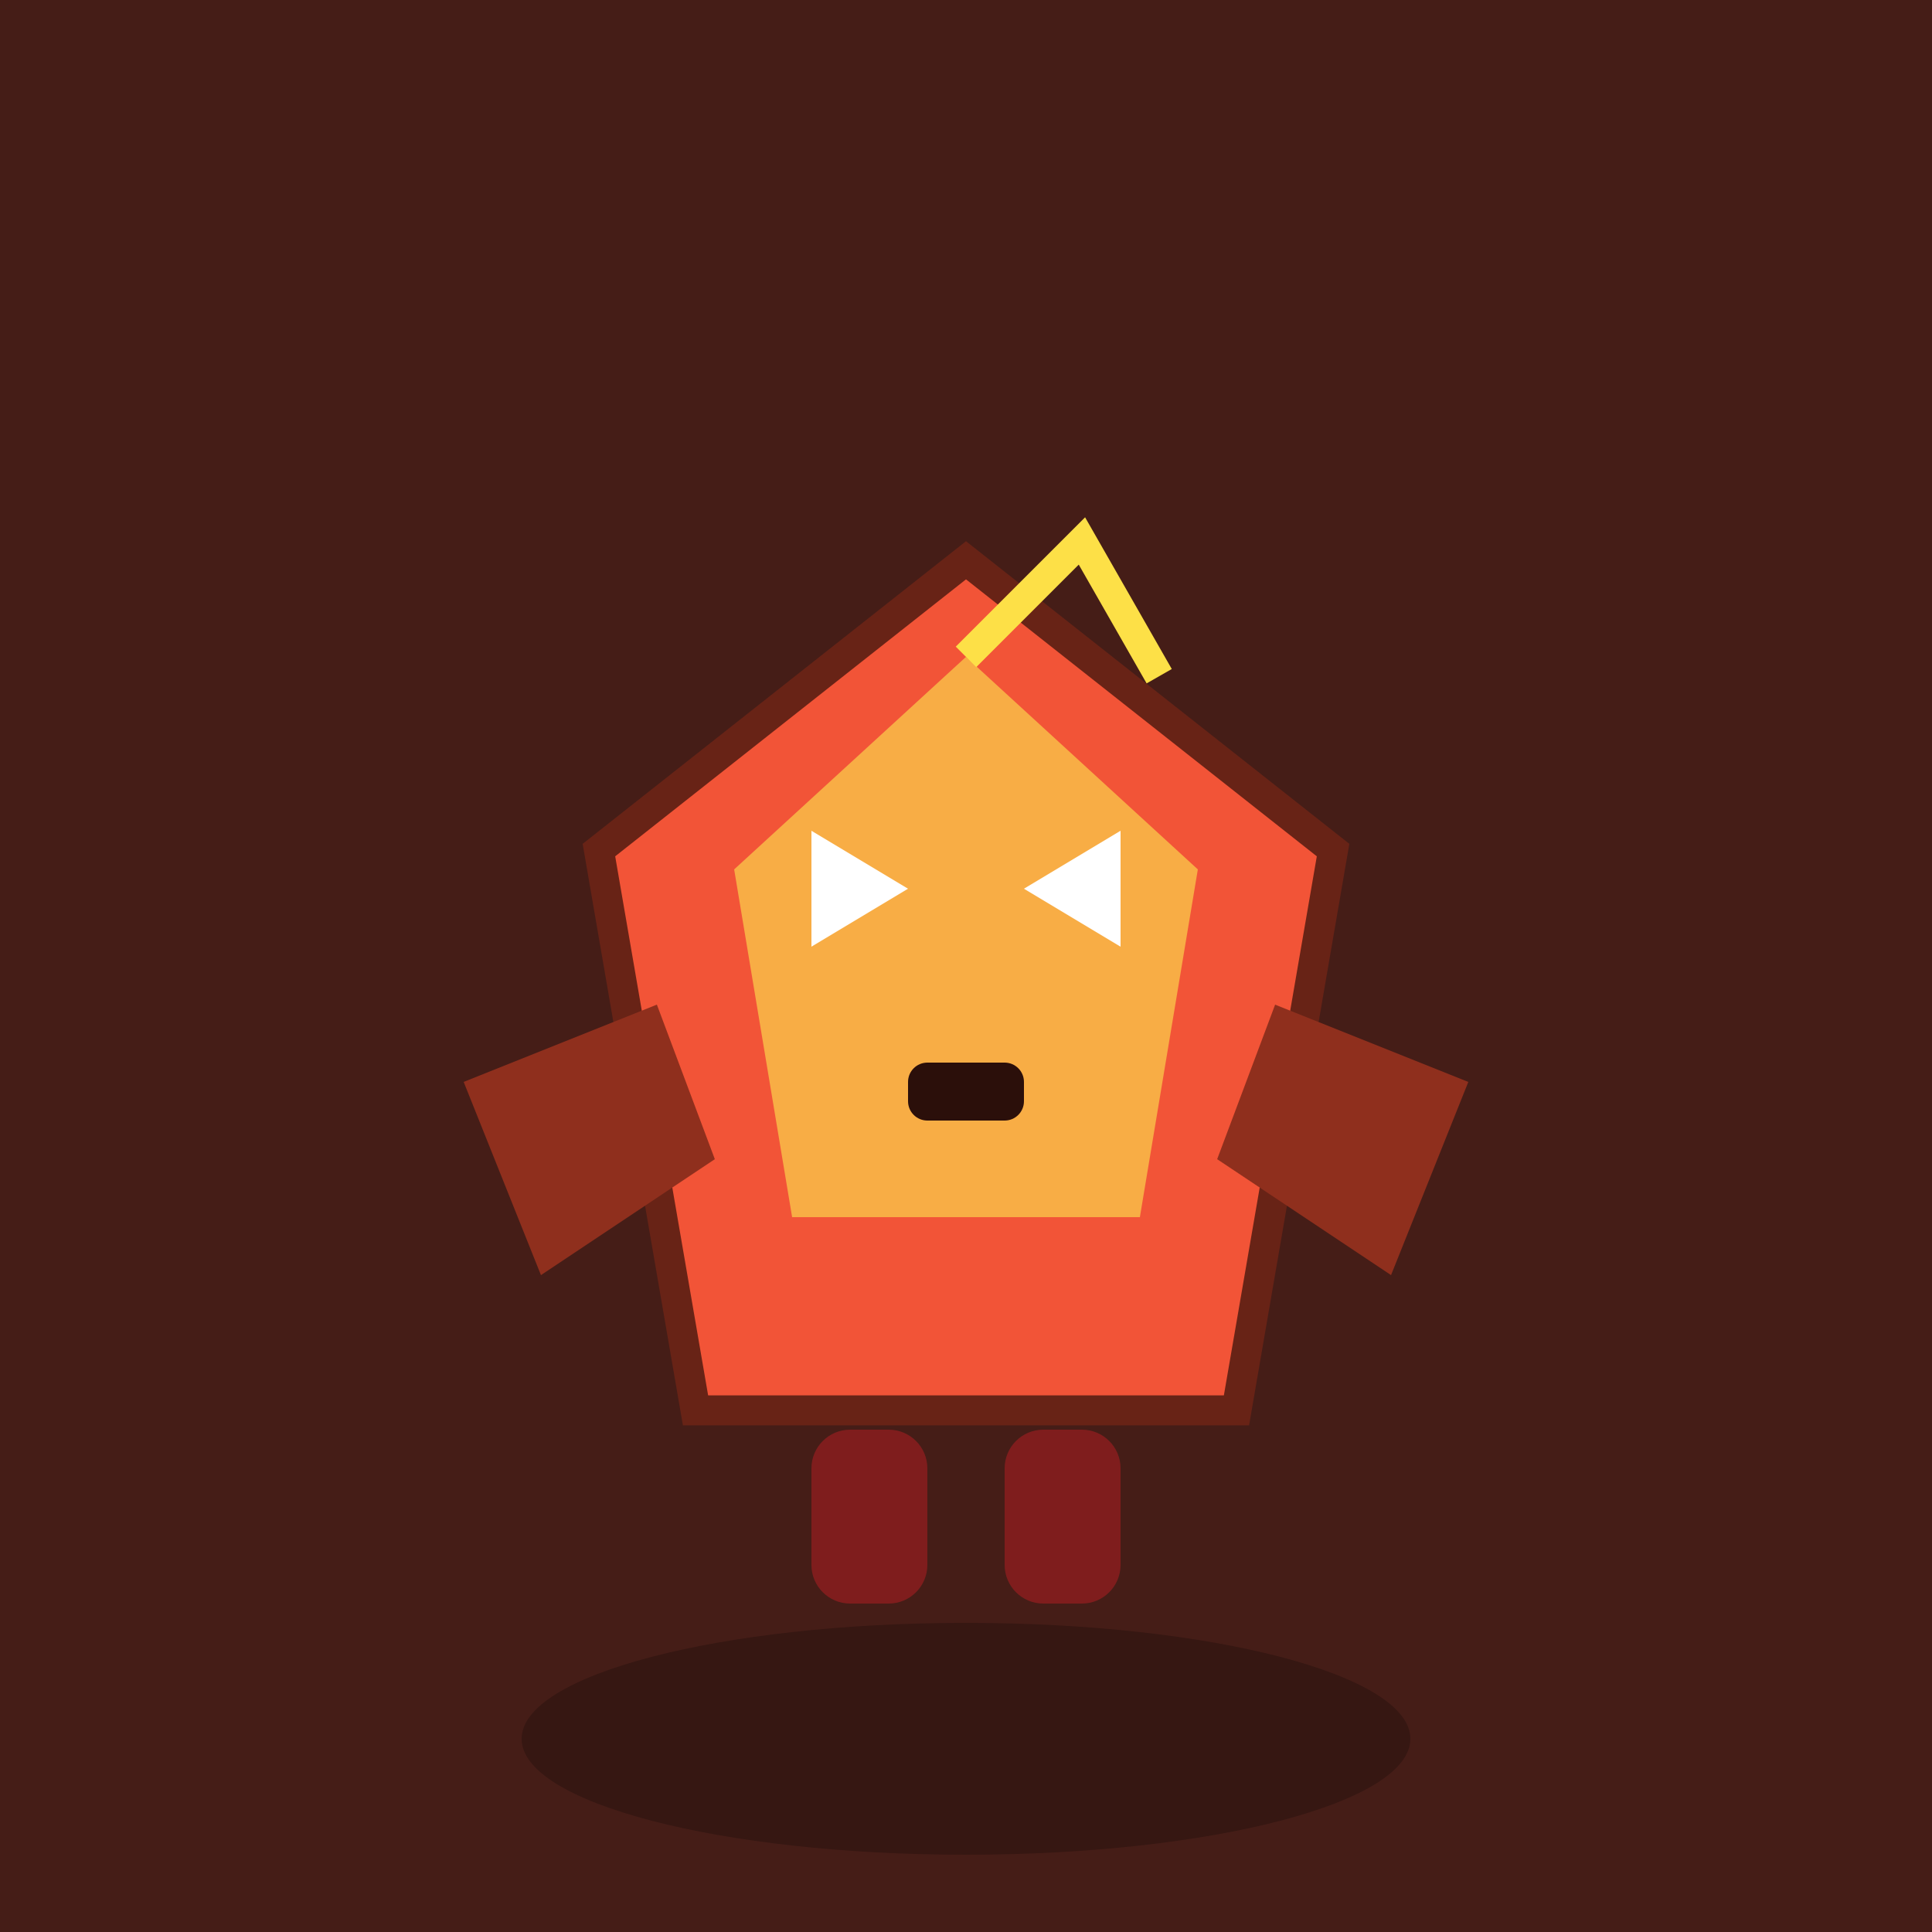
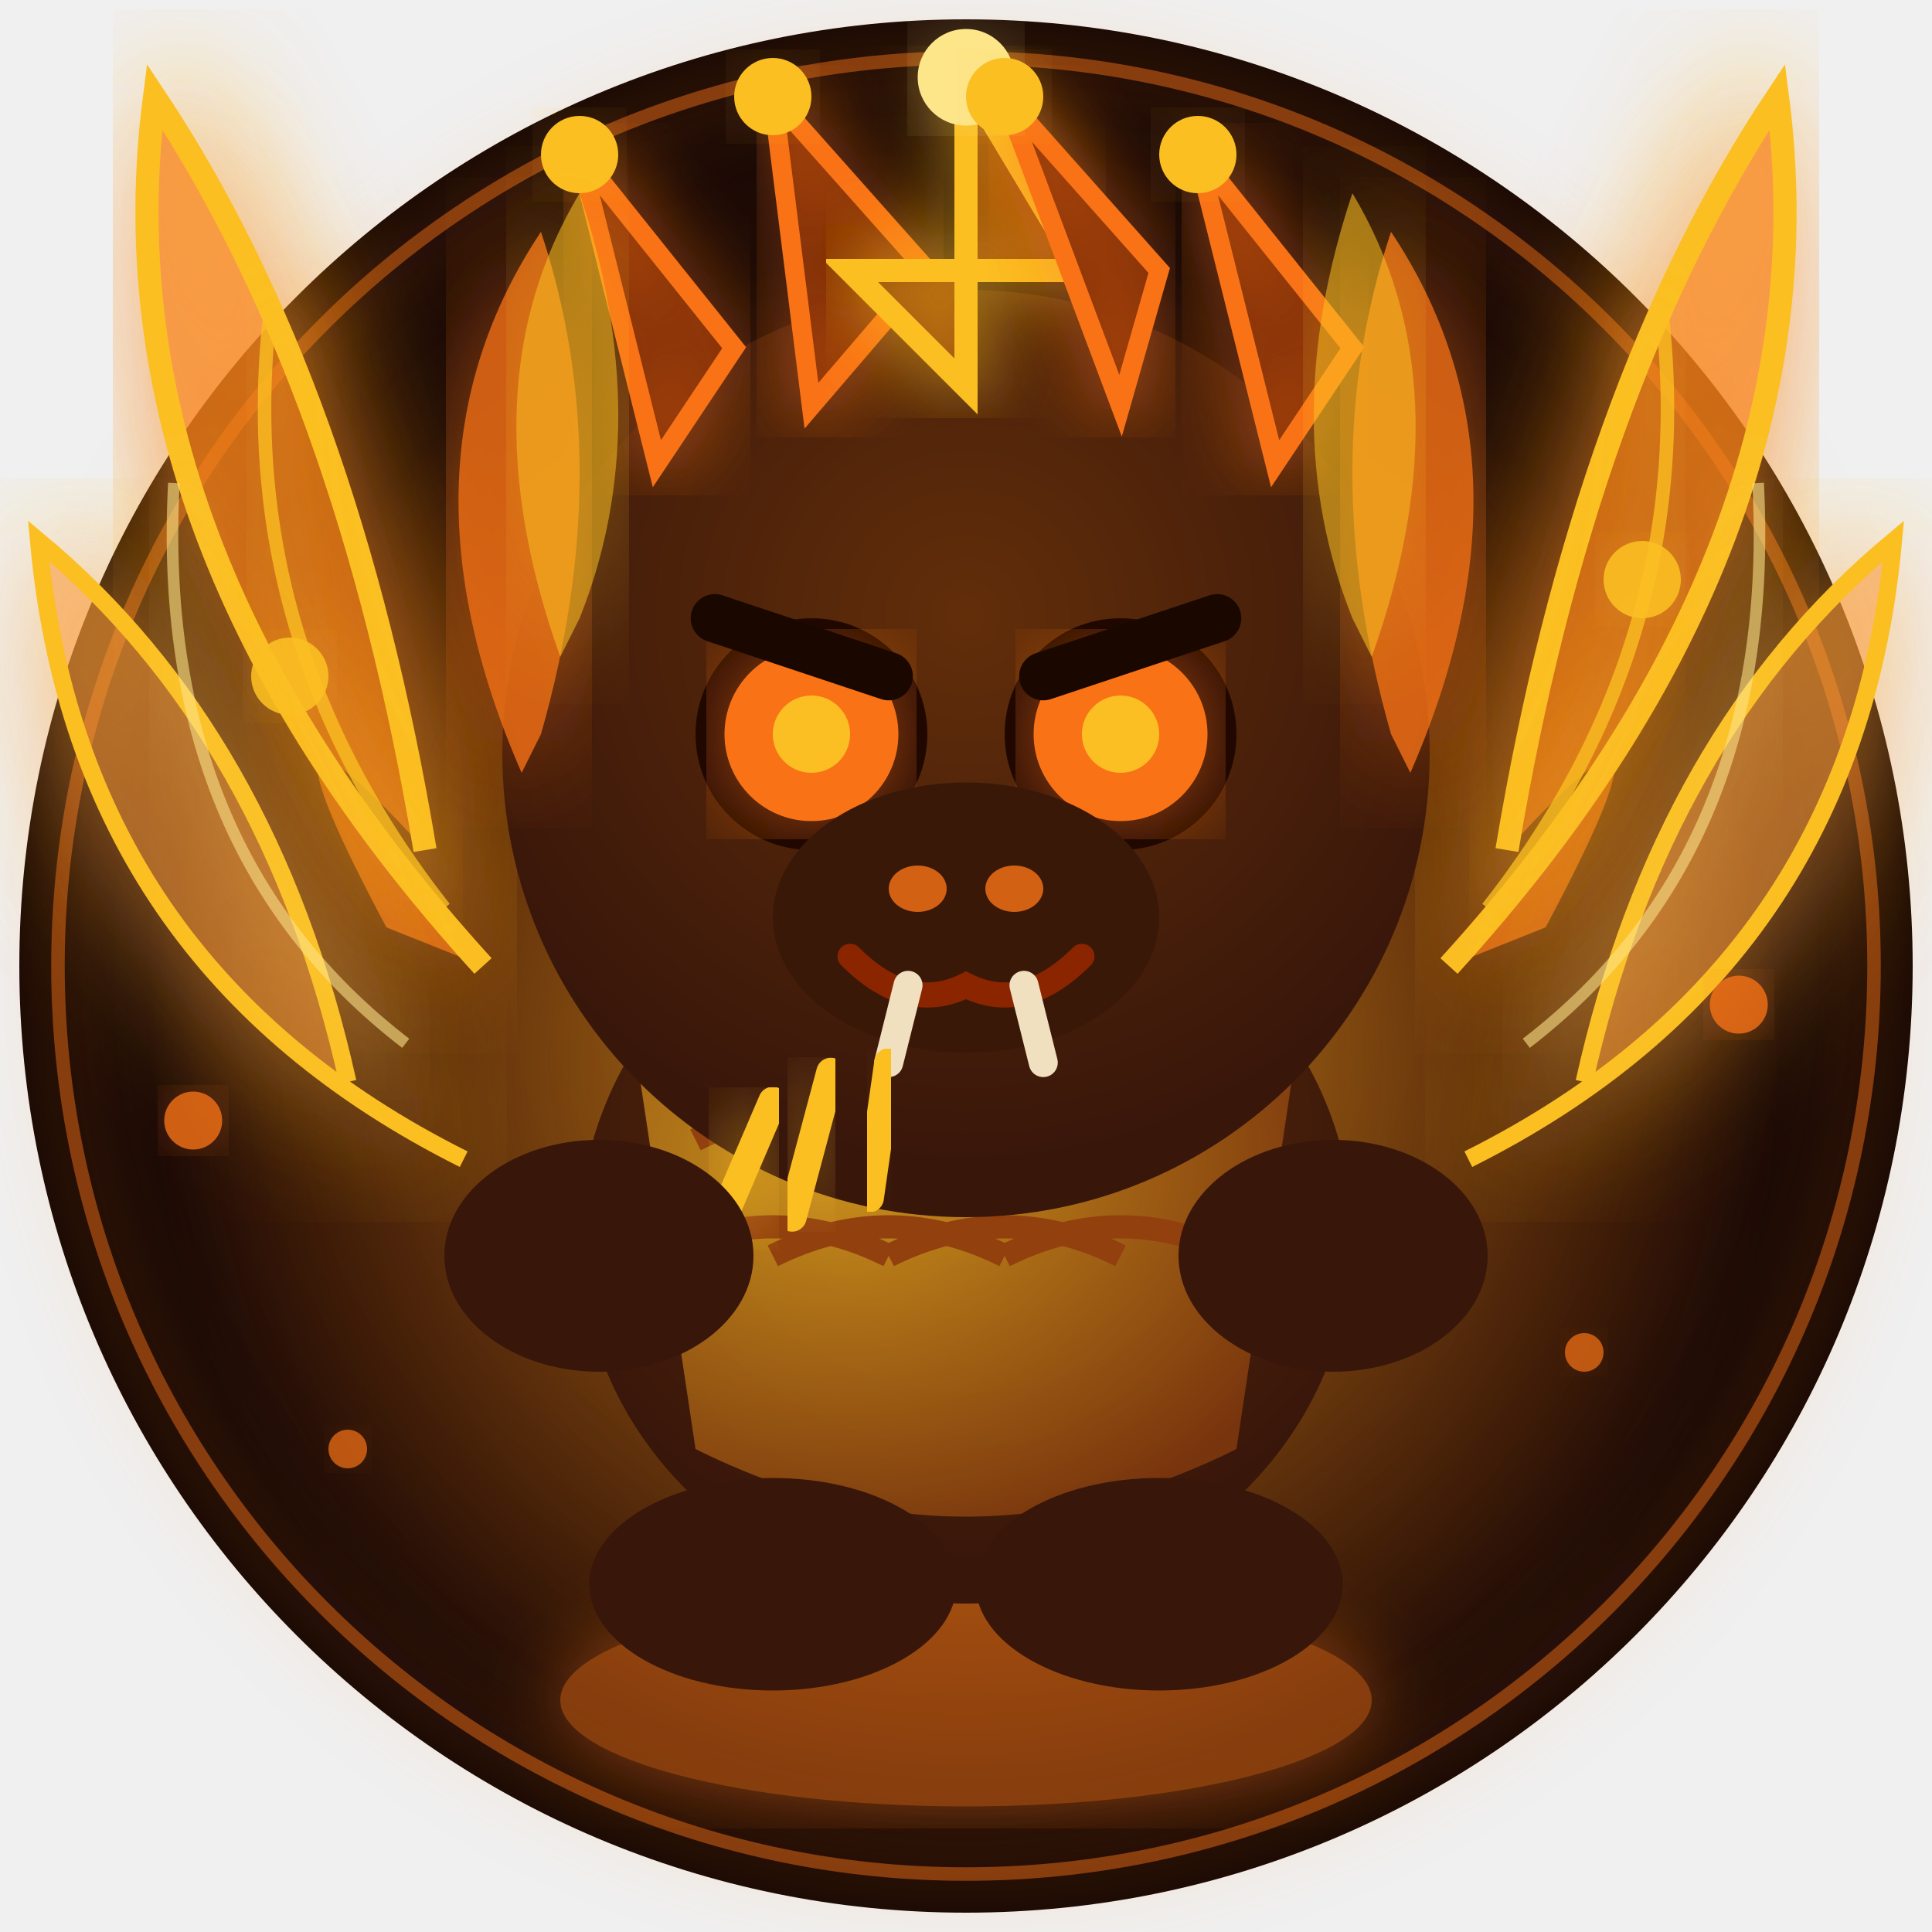
<svg xmlns="http://www.w3.org/2000/svg" viewBox="0 0 100 100">
-   <rect width="100" height="100" fill="#451d17" />
-   <ellipse cx="50" cy="90" rx="23" ry="6" fill="#000" opacity="0.22" />
-   <path d="M50 29 L69 44 L64 73 L36 73 L31 44 Z" fill="#f25437" stroke="#682316" stroke-width="1.55" />
-   <path d="M50 34 L62 45 L59 63 L41 63 L38 45 Z" fill="#f8b447" opacity="0.92" />
-   <path d="M34 52 L24 56 L28 66 L37 60 Z" fill="#8f2f1d" />
-   <path d="M66 52 L76 56 L72 66 L63 60 Z" fill="#8f2f1d" />
-   <rect x="42" y="74" width="6" height="9" rx="2" fill="#7f1d1d" />
-   <rect x="52" y="74" width="6" height="9" rx="2" fill="#7f1d1d" />
-   <path d="M50 34 L56 28 L60 35" fill="none" stroke="#fde047" stroke-width="1.5" />
-   <path d="M42 49 L47 46 L42 43 Z" fill="#fff" />
-   <path d="M58 49 L53 46 L58 43 Z" fill="#fff" />
-   <rect x="47" y="55" width="6" height="3" rx="1" fill="#2b0f0a" />
+   <defs>
+     <radialGradient id="bg" cx="50%" cy="50%" r="55%">
+       <stop offset="0%" stop-color="#4a1e08" />
+       <stop offset="100%" stop-color="#0e0404" />
+     </radialGradient>
+     <radialGradient id="body" cx="50%" cy="35%" r="60%">
+       <stop offset="0%" stop-color="#622e0a" />
+       <stop offset="100%" stop-color="#38160a" />
+     </radialGradient>
+     <radialGradient id="armor-chest" cx="30%" cy="30%" r="80%">
+       <stop offset="0%" stop-color="#fbbf24" />
+       <stop offset="100%" stop-color="#92400e" />
+     </radialGradient>
+     <radialGradient id="fire-burst" cx="50%" cy="50%" r="50%">
+       <stop offset="0%" stop-color="#fbbf24" stop-opacity="0.7" />
+       <stop offset="100%" stop-color="#f97316" stop-opacity="0" />
+     </radialGradient>
+     <filter id="fire-glow">
+       <feGaussianBlur stdDeviation="3.5" result="blur" />
+       <feMerge>
+         <feMergeNode in="blur" />
+         <feMergeNode in="SourceGraphic" />
+       </feMerge>
+     </filter>
+     <filter id="softglow">
+       <feGaussianBlur stdDeviation="2" result="blur" />
+       <feMerge>
+         <feMergeNode in="blur" />
+         <feMergeNode in="SourceGraphic" />
+       </feMerge>
+     </filter>
+   </defs>
+   <circle cx="50" cy="50" r="49" fill="url(#bg)" />
+   <circle cx="50" cy="55" r="42" fill="url(#fire-burst)" />
+   <circle cx="50" cy="50" r="47" fill="none" stroke="#f97316" stroke-width="0.7" opacity="0.5" filter="url(#softglow)" />
+   <ellipse cx="50" cy="88" rx="21" ry="5.5" fill="#f97316" opacity="0.45" filter="url(#softglow)" />
+   <path d="M25 50 Q5 28 8 5 Q18 20 22 44 Q12 33 20 48 Z" fill="#f97316" opacity="0.75" filter="url(#fire-glow)" />
+   <path d="M25 50 Q5 28 8 5 Q18 20 22 44" stroke="#fbbf24" stroke-width="1.2" fill="none" filter="url(#fire-glow)" />
+   <path d="M24 60 Q4 50 2 28 Q14 38 18 56 Z" fill="#fb923c" opacity="0.6" filter="url(#fire-glow)" />
+   <path d="M24 60 Q4 50 2 28 Q14 38 18 56" stroke="#fbbf24" stroke-width="0.9" fill="none" filter="url(#fire-glow)" />
+   <path d="M23 47 Q12 33 14 16" stroke="#fbbf24" stroke-width="0.7" fill="none" opacity="0.8" filter="url(#softglow)" />
+   <path d="M21 54 Q8 44 9 25" stroke="#fde68a" stroke-width="0.6" fill="none" opacity="0.6" filter="url(#softglow)" />
+   <path d="M75 50 Q95 28 92 5 Q82 20 78 44 Q88 33 80 48 Z" fill="#f97316" opacity="0.75" filter="url(#fire-glow)" />
+   <path d="M75 50 Q95 28 92 5 Q82 20 78 44" stroke="#fbbf24" stroke-width="1.2" fill="none" filter="url(#fire-glow)" />
+   <path d="M76 60 Q96 50 98 28 Q86 38 82 56 Z" fill="#fb923c" opacity="0.6" filter="url(#fire-glow)" />
+   <path d="M76 60 Q96 50 98 28 Q86 38 82 56" stroke="#fbbf24" stroke-width="0.9" fill="none" filter="url(#fire-glow)" />
+   <path d="M77 47 Q88 33 86 16" stroke="#fbbf24" stroke-width="0.7" fill="none" opacity="0.8" filter="url(#softglow)" />
+   <path d="M79 54 Q92 44 91 25" stroke="#fde68a" stroke-width="0.6" fill="none" opacity="0.6" filter="url(#softglow)" />
+   <ellipse cx="50" cy="64" rx="20" ry="19" fill="url(#body)" />
+   <path d="M33 55 Q50 49 67 55 L64 75 Q50 82 36 75 Z" fill="url(#armor-chest)" opacity="0.7" />
+   <path d="M36 59 Q42 56 48 59" stroke="#92400e" stroke-width="1.2" fill="none" />
+   <path d="M42 59 Q48 56 54 59" stroke="#92400e" stroke-width="1.2" fill="none" />
+   <path d="M48 59 Q54 56 60 59" stroke="#92400e" stroke-width="1.2" fill="none" />
+   <path d="M34 65 Q40 62 46 65" stroke="#92400e" stroke-width="1.2" fill="none" />
+   <path d="M40 65 Q46 62 52 65" stroke="#92400e" stroke-width="1.2" fill="none" />
+   <path d="M46 65 Q52 62 58 65" stroke="#92400e" stroke-width="1.2" fill="none" />
+   <path d="M52 65 Q58 62 64 65" stroke="#92400e" stroke-width="1.2" fill="none" />
+   <circle cx="50" cy="39" r="24" fill="url(#body)" />
+   <path d="M34 24 L30 8 L38 18 Z" fill="#6b2200" />
+   <path d="M34 24 L30 8 L38 18 Z" fill="none" stroke="#f97316" stroke-width="1" filter="url(#softglow)" />
+   <path d="M42 21 L40 5 L48 14 Z" fill="#6b2200" />
+   <path d="M42 21 L40 5 L48 14 Z" fill="none" stroke="#f97316" stroke-width="1" filter="url(#softglow)" />
+   <path d="M50 20 L50 4 L56 14 L44 14 Z" fill="#7a2800" />
+   <path d="M50 20 L50 4 L56 14 L44 14 Z" fill="none" stroke="#fbbf24" stroke-width="1.2" filter="url(#softglow)" />
+   <path d="M58 21 L52 5 L60 14 Z" fill="#6b2200" />
+   <path d="M58 21 L52 5 L60 14 Z" fill="none" stroke="#f97316" stroke-width="1" filter="url(#softglow)" />
+   <path d="M66 24 L62 8 L70 18 Z" fill="#6b2200" />
+   <path d="M66 24 L62 8 L70 18 Z" fill="none" stroke="#f97316" stroke-width="1" filter="url(#softglow)" />
+   <circle cx="30" cy="8" r="2" fill="#fbbf24" filter="url(#fire-glow)" />
+   <circle cx="40" cy="5" r="2" fill="#fbbf24" filter="url(#fire-glow)" />
+   <circle cx="50" cy="4" r="2.5" fill="#fde68a" filter="url(#fire-glow)" />
+   <circle cx="52" cy="5" r="2" fill="#fbbf24" filter="url(#fire-glow)" />
+   <circle cx="62" cy="8" r="2" fill="#fbbf24" filter="url(#fire-glow)" />
+   <path d="M27 40 Q20 24 28 12 Q32 24 28 38" fill="#f97316" opacity="0.8" filter="url(#fire-glow)" />
+   <path d="M29 34 Q24 20 30 10 Q34 22 30 32" fill="#fbbf24" opacity="0.6" filter="url(#fire-glow)" />
+   <path d="M73 40 Q80 24 72 12 Q68 24 72 38" fill="#f97316" opacity="0.8" filter="url(#fire-glow)" />
+   <path d="M71 34 Q76 20 70 10 Q66 22 70 32" fill="#fbbf24" opacity="0.6" filter="url(#fire-glow)" />
+   <circle cx="42" cy="38" r="6" fill="#200800" />
+   <circle cx="58" cy="38" r="6" fill="#200800" />
+   <circle cx="42" cy="38" r="4.5" fill="#f97316" filter="url(#fire-glow)" />
+   <circle cx="58" cy="38" r="4.5" fill="#f97316" filter="url(#fire-glow)" />
+   <circle cx="42" cy="38" r="2" fill="#fbbf24" />
+   <circle cx="58" cy="38" r="2" fill="#fbbf24" />
+   <path d="M37 32 L46 35" stroke="#1a0800" stroke-width="2.5" stroke-linecap="round" />
+   <path d="M54 35 L63 32" stroke="#1a0800" stroke-width="2.5" stroke-linecap="round" />
+   <ellipse cx="50" cy="47.5" rx="10" ry="7" fill="#3a1808" />
+   <ellipse cx="47.5" cy="46" rx="1.5" ry="1.2" fill="#f97316" opacity="0.8" />
+   <ellipse cx="52.5" cy="46" rx="1.5" ry="1.2" fill="#f97316" opacity="0.8" />
+   <path d="M44 49.5 Q47 52.5 50 51 Q53 52.5 56 49.5" stroke="#8b2500" stroke-width="1.3" fill="none" stroke-linecap="round" />
+   <path d="M47 51 L46 55" stroke="#f0e0c0" stroke-width="1.5" stroke-linecap="round" />
+   <path d="M53 51 L54 55" stroke="#f0e0c0" stroke-width="1.5" stroke-linecap="round" />
+   <path d="M40 57 L37 64" stroke="#fbbf24" stroke-width="1.5" stroke-linecap="round" filter="url(#softglow)" />
+   <path d="M43 55.5 L41 63" stroke="#fbbf24" stroke-width="1.5" stroke-linecap="round" filter="url(#softglow)" />
+   <path d="M46 55 L45 62" stroke="#fbbf24" stroke-width="1.5" stroke-linecap="round" filter="url(#softglow)" />
+   <ellipse cx="31" cy="65" rx="8" ry="6" fill="#38160a" />
+   <ellipse cx="69" cy="65" rx="8" ry="6" fill="#38160a" />
+   <ellipse cx="40" cy="82" rx="9.5" ry="5.5" fill="#38160a" />
+   <ellipse cx="60" cy="82" rx="9.5" ry="5.5" fill="#38160a" />
+   <circle cx="15" cy="35" r="2" fill="#fbbf24" filter="url(#fire-glow)" opacity="0.9" />
+   <circle cx="85" cy="30" r="2" fill="#fbbf24" filter="url(#fire-glow)" opacity="0.9" />
+   <circle cx="10" cy="58" r="1.5" fill="#f97316" filter="url(#softglow)" opacity="0.8" />
+   <circle cx="90" cy="52" r="1.5" fill="#f97316" filter="url(#softglow)" opacity="0.8" />
+   <circle cx="18" cy="75" r="1" fill="#f97316" filter="url(#softglow)" opacity="0.7" />
+   <circle cx="82" cy="70" r="1" fill="#f97316" filter="url(#softglow)" opacity="0.7" />
</svg>
